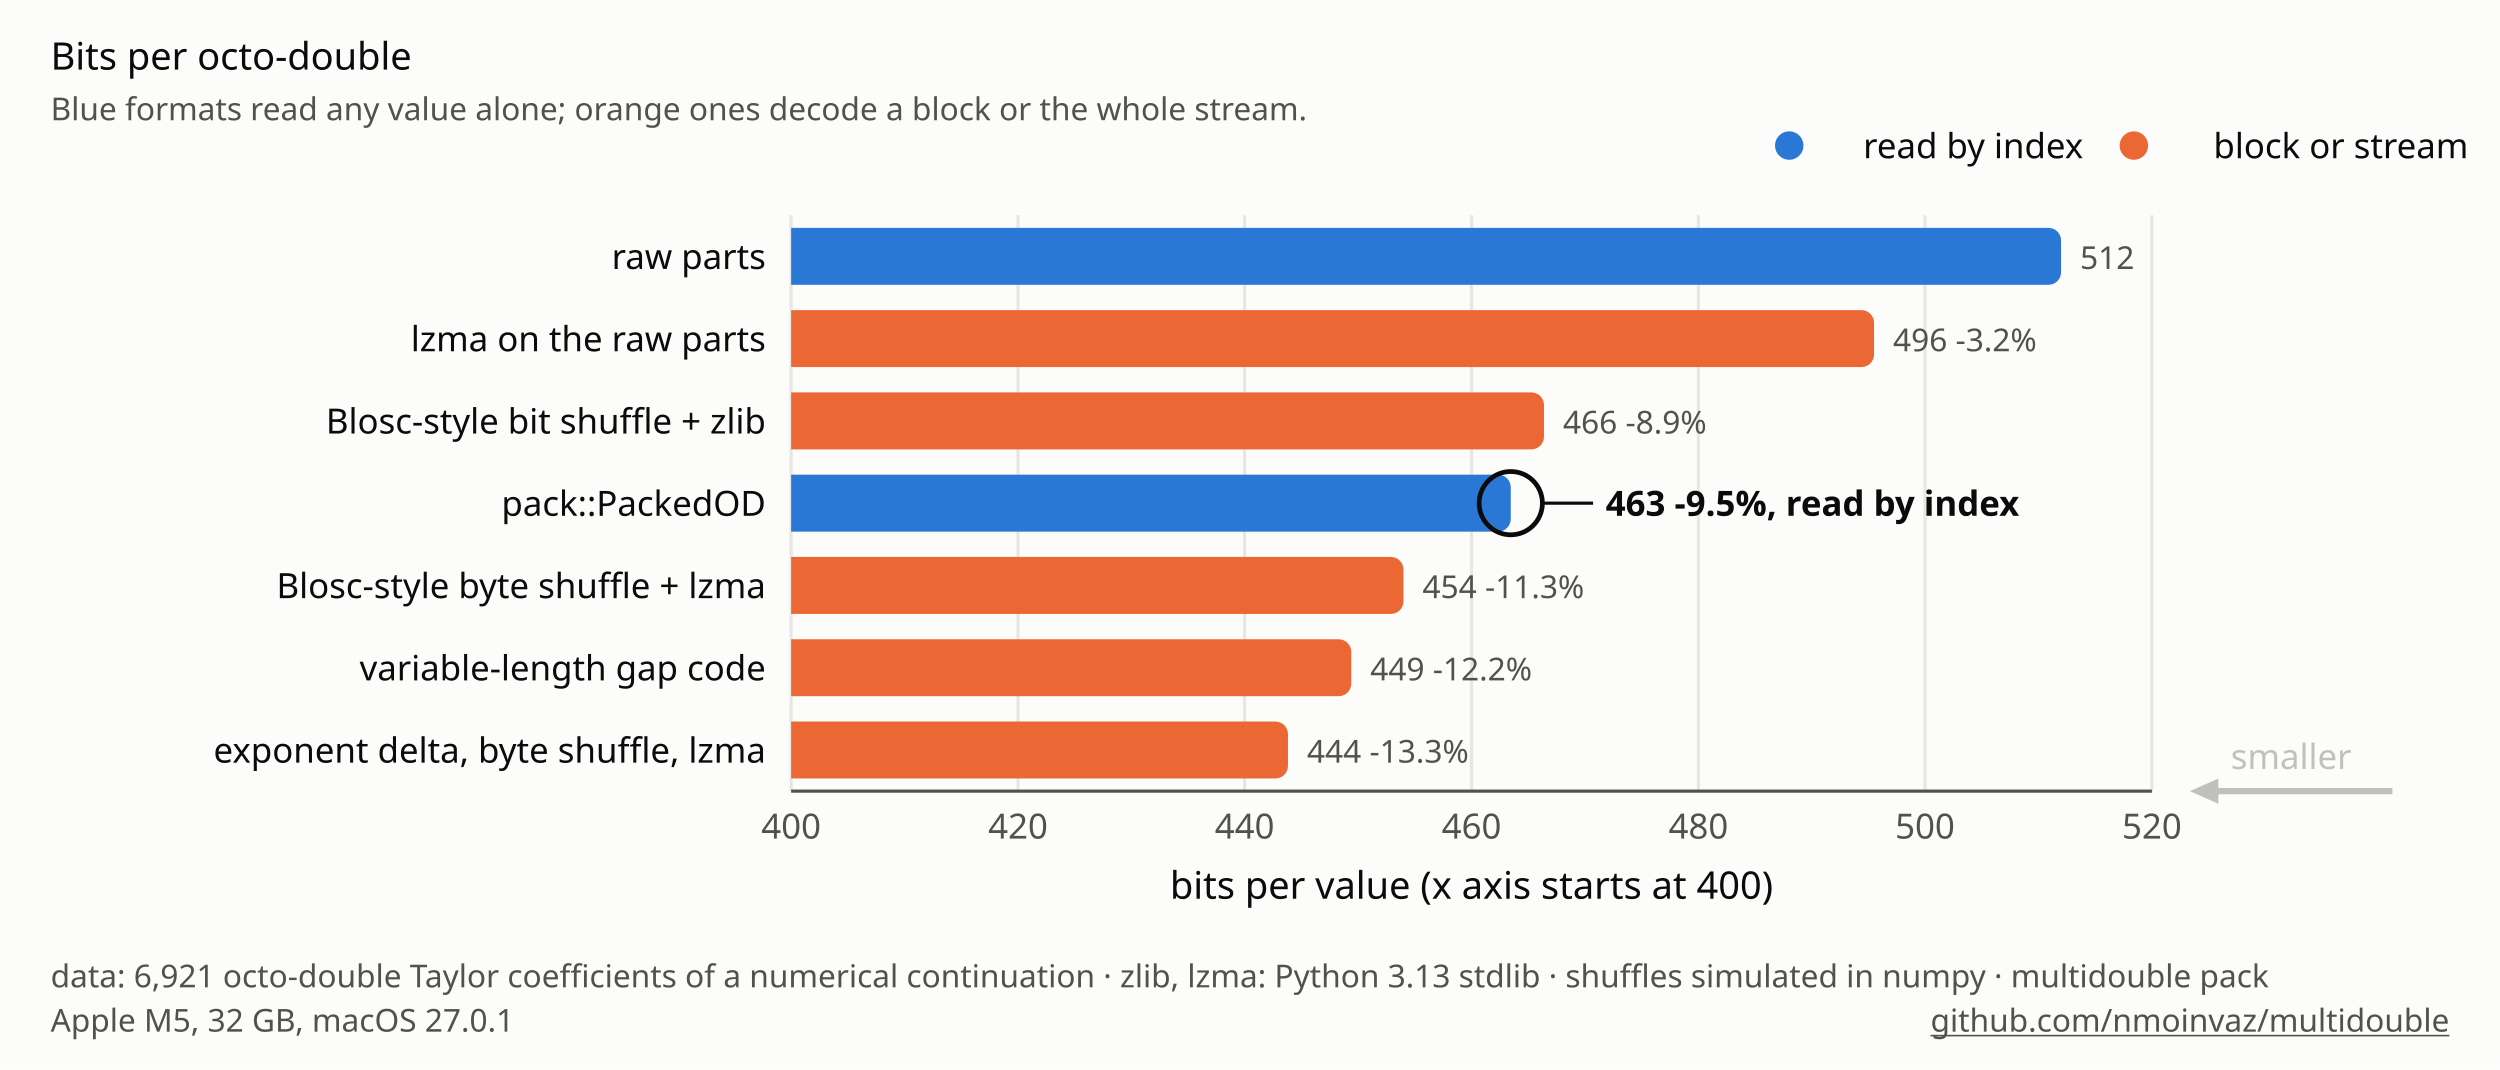
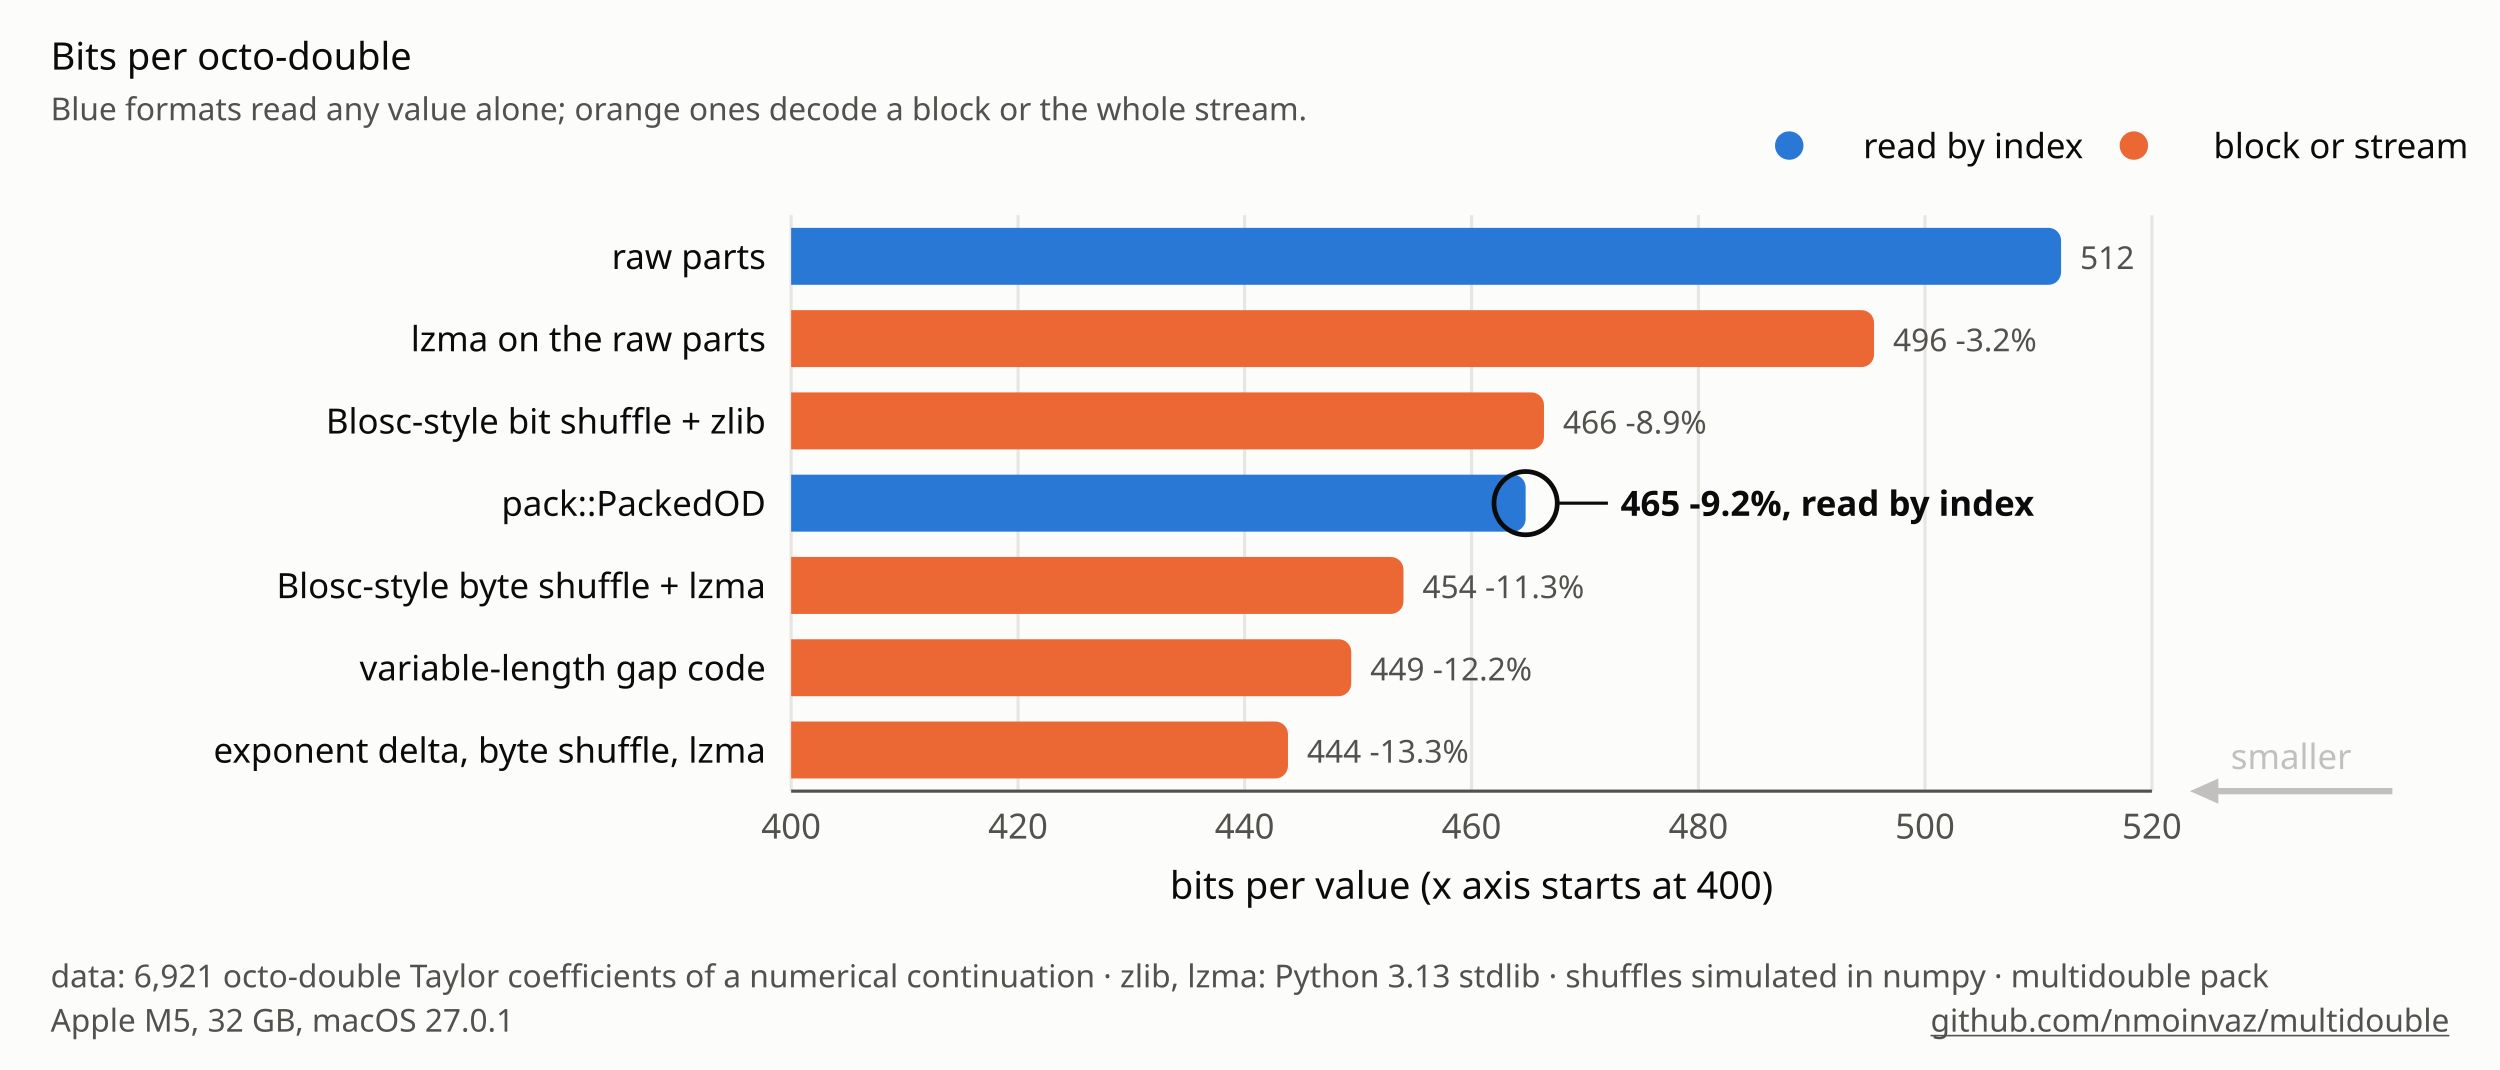
<svg xmlns="http://www.w3.org/2000/svg" width="790" height="338" viewBox="0 0 790 338" font-family="system-ui, sans-serif">
  <style>@media (prefers-color-scheme: dark){[fill="#fcfcfb"]{fill:#201f1d}[stroke="#fcfcfb"]{stroke:#201f1d}[fill="#0b0b0b"]{fill:#e8e6e3}[stroke="#0b0b0b"]{stroke:#e8e6e3}[fill="#52514e"]{fill:#a8a49d}[stroke="#52514e"]{stroke:#a8a49d}[fill="#e7e6e2"]{fill:#343230}[stroke="#e7e6e2"]{stroke:#343230}[fill="#c98500"]{fill:#d69a2d}[stroke="#c98500"]{stroke:#d69a2d}[fill="#eb6834"]{fill:#dd5c26}[stroke="#eb6834"]{stroke:#dd5c26}[fill="#eda100"]{fill:#c08800}[stroke="#eda100"]{stroke:#c08800}[fill="#e87ba4"]{fill:#d1678f}[stroke="#e87ba4"]{stroke:#d1678f}[fill="#4a3aa7"]{fill:#7263cf}[stroke="#4a3aa7"]{stroke:#7263cf}[fill="#a6339a"]{fill:#c257b5}[stroke="#a6339a"]{stroke:#c257b5}[fill="#7a7668"]{fill:#948e82}[stroke="#7a7668"]{stroke:#948e82}}</style>
  <rect width="790" height="338" fill="#fcfcfb" />
  <text x="16.0" y="22.0" font-size="12" fill="#0b0b0b" text-anchor="start" font-weight="normal">Bits per octo-double</text>
  <text x="16.0" y="38.0" font-size="10" fill="#52514e" text-anchor="start" font-weight="normal">Blue formats read any value alone; orange ones decode a block or the whole stream.</text>
  <line x1="250.0" y1="68.0" x2="250.0" y2="250.0" stroke="#e7e6e2" stroke-width="1" />
  <text x="250.0" y="265.0" font-size="11" fill="#52514e" text-anchor="middle" font-weight="normal" font-variant-numeric="tabular-nums">400</text>
  <line x1="321.7" y1="68.0" x2="321.7" y2="250.0" stroke="#e7e6e2" stroke-width="1" />
  <text x="321.7" y="265.0" font-size="11" fill="#52514e" text-anchor="middle" font-weight="normal" font-variant-numeric="tabular-nums">420</text>
  <line x1="393.3" y1="68.0" x2="393.3" y2="250.0" stroke="#e7e6e2" stroke-width="1" />
  <text x="393.3" y="265.0" font-size="11" fill="#52514e" text-anchor="middle" font-weight="normal" font-variant-numeric="tabular-nums">440</text>
  <line x1="465.0" y1="68.0" x2="465.0" y2="250.0" stroke="#e7e6e2" stroke-width="1" />
  <text x="465.0" y="265.0" font-size="11" fill="#52514e" text-anchor="middle" font-weight="normal" font-variant-numeric="tabular-nums">460</text>
  <line x1="536.7" y1="68.0" x2="536.7" y2="250.0" stroke="#e7e6e2" stroke-width="1" />
  <text x="536.7" y="265.0" font-size="11" fill="#52514e" text-anchor="middle" font-weight="normal" font-variant-numeric="tabular-nums">480</text>
  <line x1="608.3" y1="68.0" x2="608.3" y2="250.0" stroke="#e7e6e2" stroke-width="1" />
  <text x="608.3" y="265.0" font-size="11" fill="#52514e" text-anchor="middle" font-weight="normal" font-variant-numeric="tabular-nums">500</text>
  <line x1="680.0" y1="68.0" x2="680.0" y2="250.0" stroke="#e7e6e2" stroke-width="1" />
  <text x="680.0" y="265.0" font-size="11" fill="#52514e" text-anchor="middle" font-weight="normal" font-variant-numeric="tabular-nums">520</text>
  <path d="M250.0 72.0 h397.3 a4 4 0 0 1 4 4 v10.0 a4 4 0 0 1 -4 4 h-397.3 z" fill="#2a78d6" />
  <text x="242.0" y="85.0" font-size="11" fill="#0b0b0b" text-anchor="end" font-weight="normal">raw parts</text>
  <text x="657.3" y="85.0" font-size="10" fill="#52514e" text-anchor="start" font-weight="normal" font-variant-numeric="tabular-nums">512</text>
  <path d="M250.0 98.0 h338.2 a4 4 0 0 1 4 4 v10.0 a4 4 0 0 1 -4 4 h-338.2 z" fill="#eb6834" />
  <text x="242.0" y="111.0" font-size="11" fill="#0b0b0b" text-anchor="end" font-weight="normal">lzma on the raw parts</text>
  <text x="598.2" y="111.0" font-size="10" fill="#52514e" text-anchor="start" font-weight="normal" font-variant-numeric="tabular-nums">496  -3.2%</text>
  <path d="M250.0 124.0 h233.9 a4 4 0 0 1 4 4 v10.0 a4 4 0 0 1 -4 4 h-233.9 z" fill="#eb6834" />
  <text x="242.0" y="137.0" font-size="11" fill="#0b0b0b" text-anchor="end" font-weight="normal">Blosc-style bit shuffle + zlib</text>
  <text x="493.9" y="137.0" font-size="10" fill="#52514e" text-anchor="start" font-weight="normal" font-variant-numeric="tabular-nums">466  -8.9%</text>
-   <path d="M250.0 150.0 h223.4 a4 4 0 0 1 4 4 v10.0 a4 4 0 0 1 -4 4 h-223.4 z" fill="#2a78d6" />
+   <path d="M250.0 150.0 h228.1 a4 4 0 0 1 4 4 v10.0 a4 4 0 0 1 -4 4 h-228.1 z" fill="#2a78d6" />
  <text x="242.0" y="163.0" font-size="11" fill="#0b0b0b" text-anchor="end" font-weight="normal">pack::PackedOD</text>
-   <circle cx="477.4" cy="159.0" r="10" fill="none" stroke="#0b0b0b" stroke-width="1.5" />
-   <line x1="487.4" y1="159.0" x2="503.4" y2="159.0" stroke="#0b0b0b" stroke-width="1" />
-   <text x="507.4" y="163.0" font-size="11" fill="#0b0b0b" text-anchor="start" font-weight="bold">463  -9.5%, read by index</text>
+   <circle cx="482.1" cy="159.0" r="10" fill="none" stroke="#0b0b0b" stroke-width="1.5" />
+   <line x1="492.1" y1="159.0" x2="508.1" y2="159.0" stroke="#0b0b0b" stroke-width="1" />
+   <text x="512.1" y="163.0" font-size="11" fill="#0b0b0b" text-anchor="start" font-weight="bold">465  -9.2%, read by index</text>
  <path d="M250.0 176.0 h189.5 a4 4 0 0 1 4 4 v10.0 a4 4 0 0 1 -4 4 h-189.5 z" fill="#eb6834" />
  <text x="242.0" y="189.0" font-size="11" fill="#0b0b0b" text-anchor="end" font-weight="normal">Blosc-style byte shuffle + lzma</text>
  <text x="449.5" y="189.0" font-size="10" fill="#52514e" text-anchor="start" font-weight="normal" font-variant-numeric="tabular-nums">454  -11.3%</text>
  <path d="M250.0 202.0 h173.0 a4 4 0 0 1 4 4 v10.0 a4 4 0 0 1 -4 4 h-173.0 z" fill="#eb6834" />
  <text x="242.0" y="215.0" font-size="11" fill="#0b0b0b" text-anchor="end" font-weight="normal">variable-length gap code</text>
  <text x="433.0" y="215.0" font-size="10" fill="#52514e" text-anchor="start" font-weight="normal" font-variant-numeric="tabular-nums">449  -12.2%</text>
  <path d="M250.0 228.0 h153.0 a4 4 0 0 1 4 4 v10.0 a4 4 0 0 1 -4 4 h-153.0 z" fill="#eb6834" />
  <text x="242.0" y="241.0" font-size="11" fill="#0b0b0b" text-anchor="end" font-weight="normal">exponent delta, byte shuffle, lzma</text>
  <text x="413.0" y="241.0" font-size="10" fill="#52514e" text-anchor="start" font-weight="normal" font-variant-numeric="tabular-nums">444  -13.3%</text>
  <line x1="250.0" y1="250.0" x2="680.0" y2="250.0" stroke="#52514e" stroke-width="1" />
  <text x="465.0" y="284.0" font-size="12" fill="#0b0b0b" text-anchor="middle" font-weight="normal">bits per value (x axis starts at 400)</text>
  <g opacity="0.35">
    <line x1="756.0" y1="250.0" x2="698.0" y2="250.0" stroke="#52514e" stroke-width="2" />
    <polygon points="692.0,250.0 701.0,246.0 701.0,254.0" fill="#52514e" />
    <text x="724.0" y="243.0" font-size="11" fill="#52514e" text-anchor="middle" transform="rotate(360.0 724.0 250.0)">smaller</text>
  </g>
  <text x="780.0" y="50.0" font-size="11" fill="#0b0b0b" text-anchor="end" font-weight="normal">block or stream</text>
  <circle cx="674.3" cy="46" r="4.5" fill="#eb6834" />
  <text x="658.3" y="50.0" font-size="11" fill="#0b0b0b" text-anchor="end" font-weight="normal">read by index</text>
  <circle cx="565.4" cy="46" r="4.5" fill="#2a78d6" />
  <text x="16.0" y="326.0" font-size="10" fill="#52514e" text-anchor="start" font-weight="normal">Apple M5, 32 GB, macOS 27.0.1</text>
  <text x="16.0" y="312.0" font-size="10" fill="#52514e" text-anchor="start" font-weight="normal">data: 6,921 octo-double Taylor coefficients of a numerical continuation  ·  zlib, lzma: Python 3.13 stdlib  ·  shuffles simulated in numpy  ·  multidouble pack</text>
  <a href="https://github.com/nmoinvaz/multidouble">
    <text x="774" y="326" font-size="10" fill="#52514e" text-anchor="end" text-decoration="underline">github.com/nmoinvaz/multidouble</text>
  </a>
</svg>
